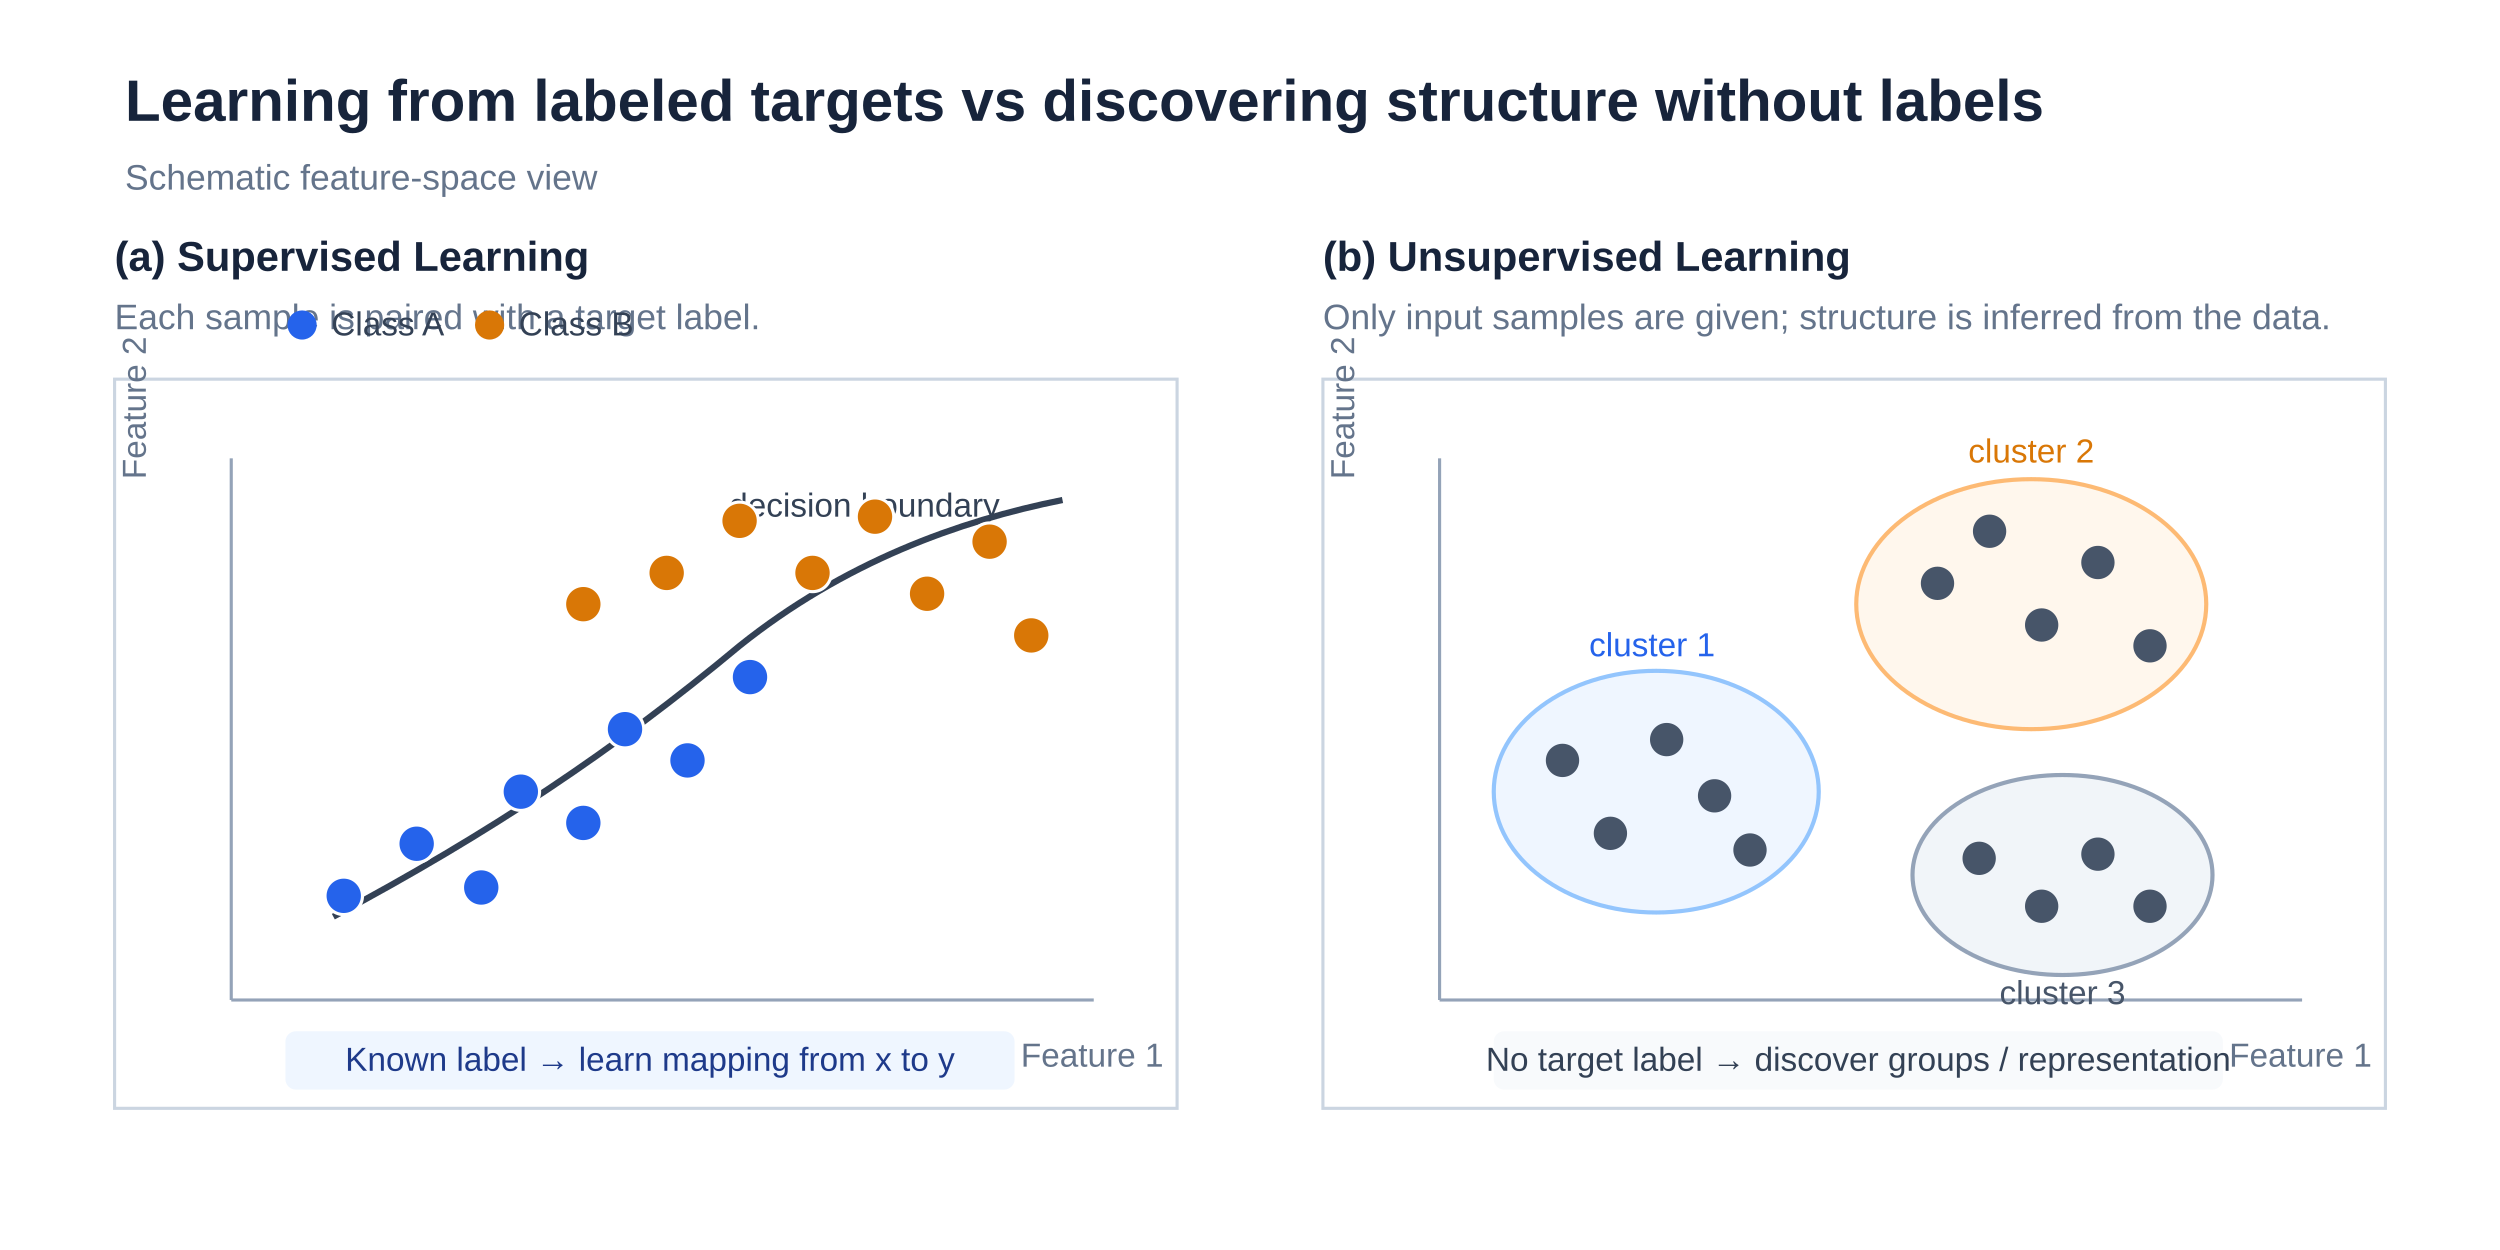
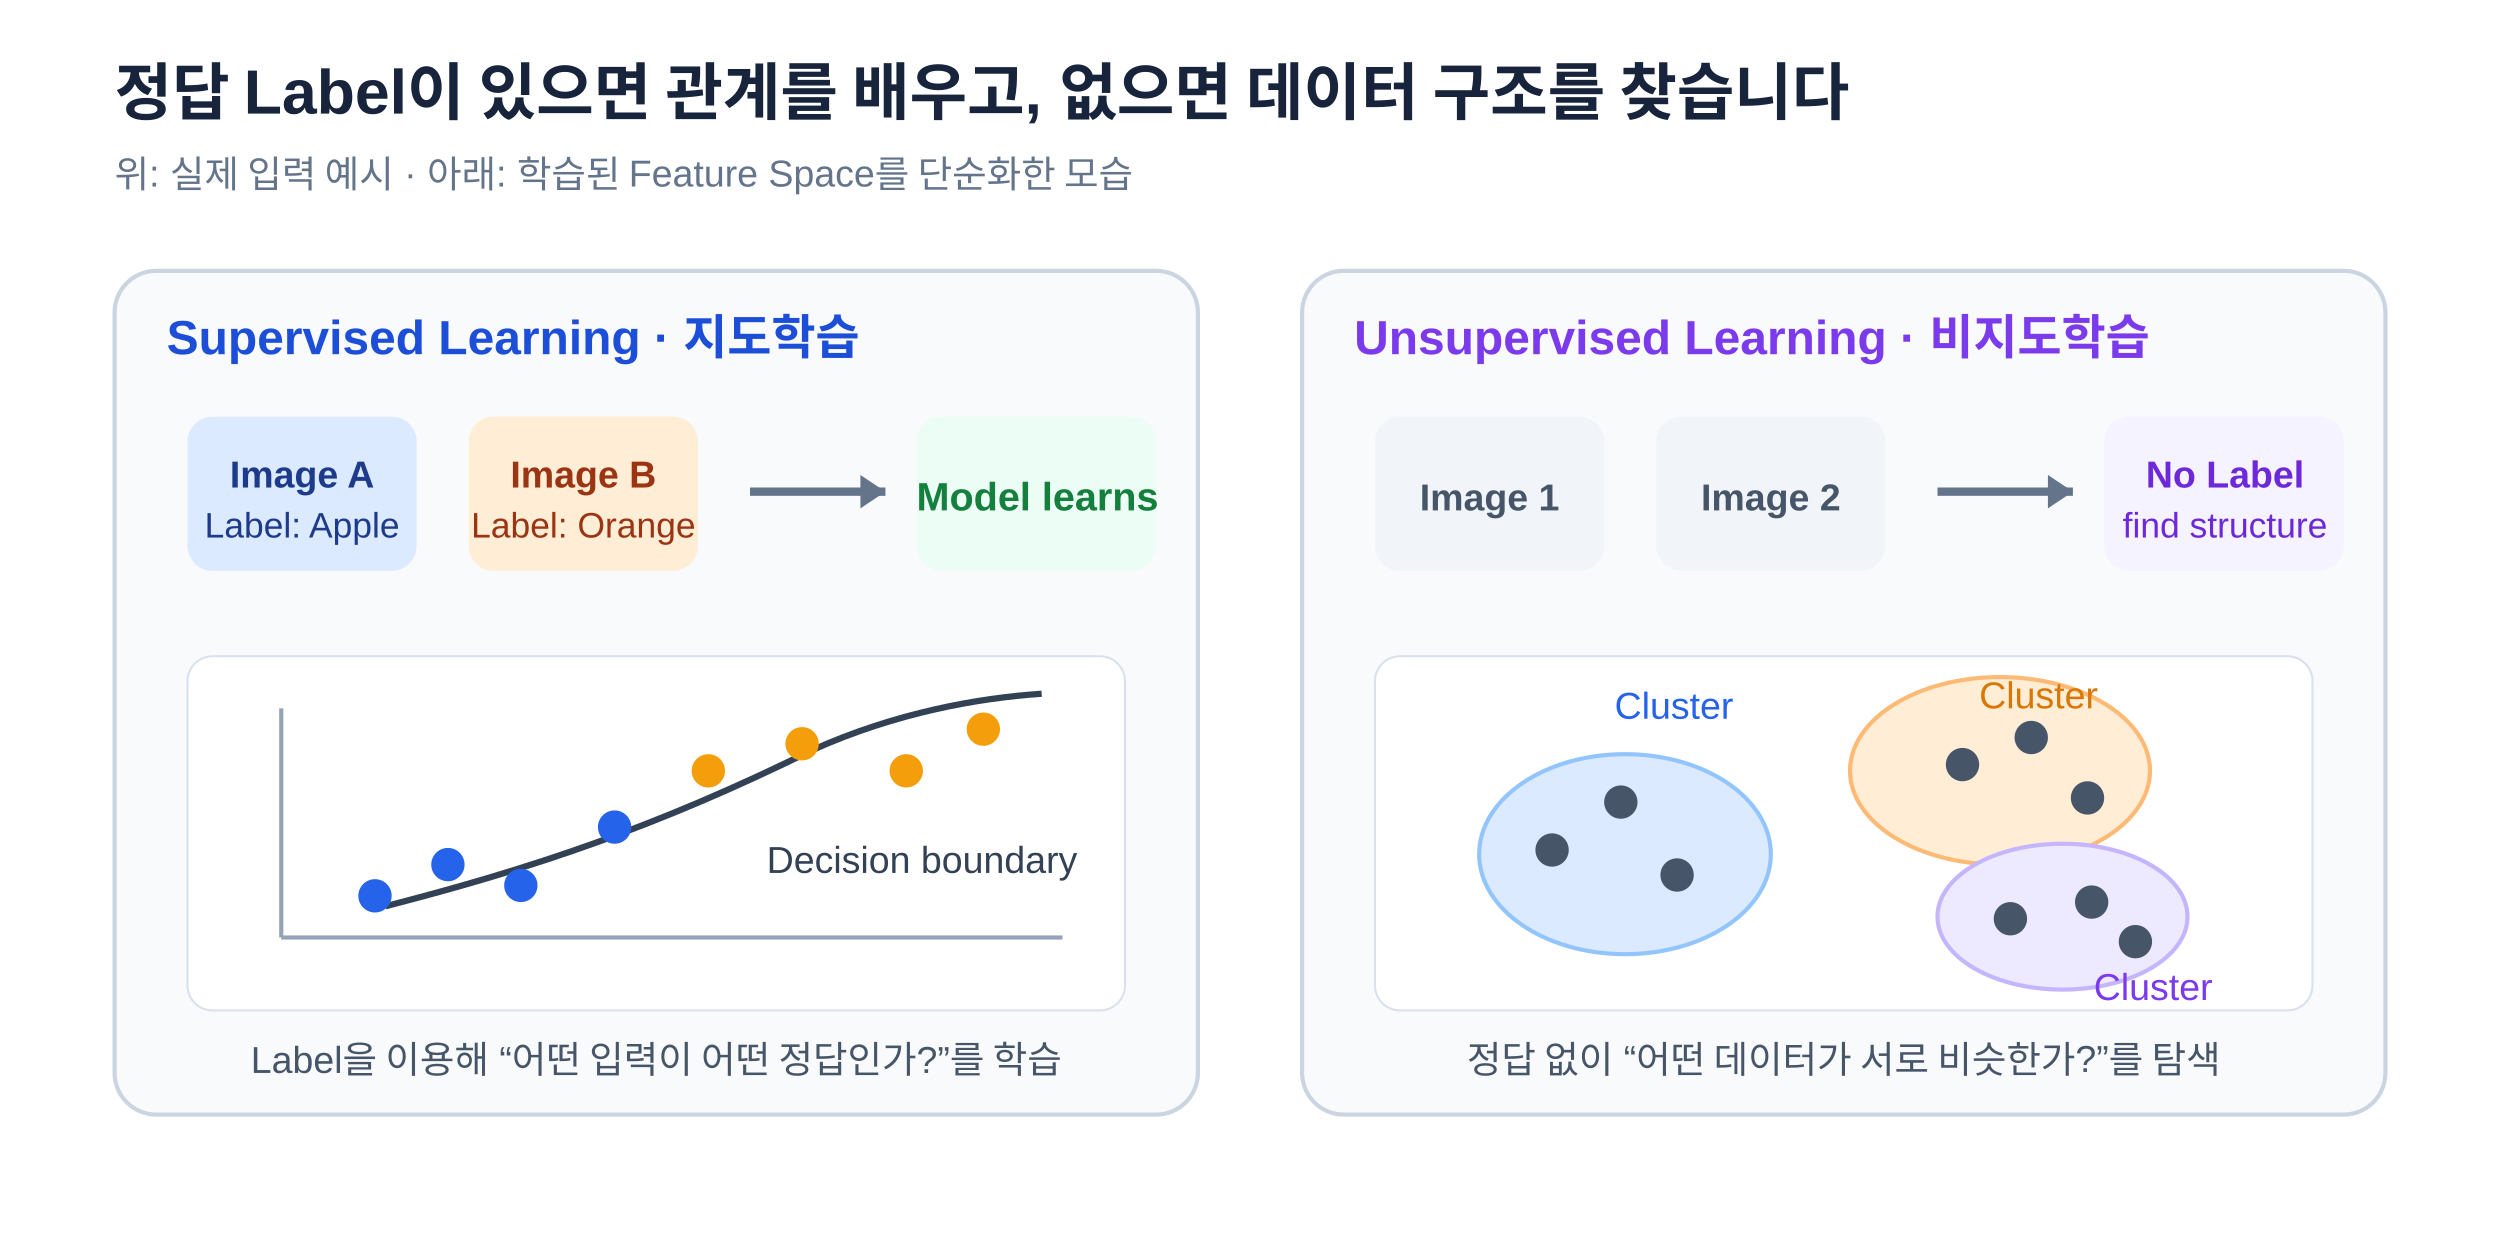
- <svg xmlns="http://www.w3.org/2000/svg" viewBox="0 0 1200 600" role="img" aria-label="Supervised learning and unsupervised learning comparison in paper-style feature space plots">
-   <rect width="1200" height="600" fill="#ffffff" />
-   <text x="60" y="58" font-family="Arial, sans-serif" font-size="28" font-weight="700" fill="#17243b">Learning from labeled targets vs discovering structure without labels</text>
-   <text x="60" y="91" font-family="Arial, sans-serif" font-size="17" fill="#64748b">Schematic feature-space view</text>
-   <g transform="translate(55,130)" font-family="Arial, sans-serif">
-     <text x="0" y="0" font-size="20" font-weight="700" fill="#17243b">(a) Supervised Learning</text>
-     <text x="0" y="28" font-size="17" fill="#64748b">Each sample is paired with a target label.</text>
-     <rect x="0" y="52" width="510" height="350" fill="#ffffff" stroke="#cbd5e1" stroke-width="1.5" />
-     <line x1="56" y1="350" x2="470" y2="350" stroke="#94a3b8" stroke-width="1.5" />
-     <line x1="56" y1="350" x2="56" y2="90" stroke="#94a3b8" stroke-width="1.5" />
-     <text x="435" y="382" font-size="16" fill="#64748b">Feature 1</text>
-     <text x="15" y="100" font-size="16" fill="#64748b" transform="rotate(-90 15 100)">Feature 2</text>
-     <path d="M105 310 C180 270 240 230 300 180 C350 140 405 120 455 110" fill="none" stroke="#334155" stroke-width="3" />
-     <text x="295" y="118" font-size="16" fill="#334155">decision boundary</text>
-     <g fill="#2563eb" stroke="#ffffff" stroke-width="1.5">
-       <circle cx="110" cy="300" r="9" />
-       <circle cx="145" cy="275" r="9" />
-       <circle cx="176" cy="296" r="9" />
-       <circle cx="195" cy="250" r="9" />
-       <circle cx="225" cy="265" r="9" />
-       <circle cx="245" cy="220" r="9" />
-       <circle cx="275" cy="235" r="9" />
-       <circle cx="305" cy="195" r="9" />
+ <svg xmlns="http://www.w3.org/2000/svg" viewBox="0 0 1200 600">
+   <rect width="1200" height="600" fill="#fff" />
+   <text x="55" y="55" font-family="Arial,sans-serif" font-size="30" font-weight="700" fill="#17243b">정답 Label이 있으면 관계를 배우고, 없으면 데이터 구조를 찾습니다</text>
+   <text x="55" y="90" font-family="Arial,sans-serif" font-size="18" fill="#64748b">위: 실제 입력 예시 · 아래: 학습된 Feature Space를 단순화한 모습</text>
+   <g font-family="Arial,sans-serif">
+     <g transform="translate(55 130)">
+       <rect width="520" height="405" rx="20" fill="#f8fafc" stroke="#cbd5e1" stroke-width="2" />
+       <text x="25" y="40" font-size="23" font-weight="700" fill="#1d4ed8">Supervised Learning · 지도학습</text>
+       <g transform="translate(35 70)">
+         <rect width="110" height="74" rx="12" fill="#dbeafe" />
+         <text x="55" y="34" text-anchor="middle" font-size="18" font-weight="700" fill="#1e3a8a">Image A</text>
+         <text x="55" y="58" text-anchor="middle" font-size="17" fill="#1e3a8a">Label: Apple</text>
+         <rect x="135" width="110" height="74" rx="12" fill="#ffedd5" />
+         <text x="190" y="34" text-anchor="middle" font-size="18" font-weight="700" fill="#9a3412">Image B</text>
+         <text x="190" y="58" text-anchor="middle" font-size="17" fill="#9a3412">Label: Orange</text>
+         <path d="M270 36H335" stroke="#64748b" stroke-width="4" />
+         <path d="M335 36l-12-8v16z" fill="#64748b" />
+         <rect x="350" width="115" height="74" rx="12" fill="#ecfdf5" />
+         <text x="408" y="45" text-anchor="middle" font-size="19" font-weight="700" fill="#15803d">Model learns</text>
+       </g>
+       <g transform="translate(35 185)">
+         <rect width="450" height="170" rx="12" fill="#fff" stroke="#d8e1ed" />
+         <line x1="45" y1="135" x2="420" y2="135" stroke="#94a3b8" stroke-width="2" />
+         <line x1="45" y1="135" x2="45" y2="25" stroke="#94a3b8" stroke-width="2" />
+         <path d="M95 120 C165 102 225 82 300 45 C340 27 380 20 410 18" fill="none" stroke="#334155" stroke-width="3" />
+         <g fill="#2563eb">
+           <circle cx="90" cy="115" r="8" />
+           <circle cx="125" cy="100" r="8" />
+           <circle cx="160" cy="110" r="8" />
+           <circle cx="205" cy="82" r="8" />
+         </g>
+         <g fill="#f59e0b">
+           <circle cx="250" cy="55" r="8" />
+           <circle cx="295" cy="42" r="8" />
+           <circle cx="345" cy="55" r="8" />
+           <circle cx="382" cy="35" r="8" />
+         </g>
+         <text x="278" y="104" font-size="18" fill="#334155">Decision boundary</text>
+       </g>
+       <text x="260" y="385" text-anchor="middle" font-size="18" fill="#475569">Label을 이용해 “어떤 입력이 어떤 정답인가?”를 학습</text>
    </g>
-     <g fill="#d97706" stroke="#ffffff" stroke-width="1.5">
-       <circle cx="225" cy="160" r="9" />
-       <circle cx="265" cy="145" r="9" />
-       <circle cx="300" cy="120" r="9" />
-       <circle cx="335" cy="145" r="9" />
-       <circle cx="365" cy="118" r="9" />
-       <circle cx="390" cy="155" r="9" />
-       <circle cx="420" cy="130" r="9" />
-       <circle cx="440" cy="175" r="9" />
+     <g transform="translate(625 130)">
+       <rect width="520" height="405" rx="20" fill="#f8fafc" stroke="#cbd5e1" stroke-width="2" />
+       <text x="25" y="40" font-size="23" font-weight="700" fill="#7c3aed">Unsupervised Learning · 비지도학습</text>
+       <g transform="translate(35 70)">
+         <rect width="110" height="74" rx="12" fill="#f1f5f9" />
+         <text x="55" y="45" text-anchor="middle" font-size="18" font-weight="700" fill="#475569">Image 1</text>
+         <rect x="135" width="110" height="74" rx="12" fill="#f1f5f9" />
+         <text x="190" y="45" text-anchor="middle" font-size="18" font-weight="700" fill="#475569">Image 2</text>
+         <path d="M270 36H335" stroke="#64748b" stroke-width="4" />
+         <path d="M335 36l-12-8v16z" fill="#64748b" />
+         <rect x="350" width="115" height="74" rx="12" fill="#f5f3ff" />
+         <text x="408" y="34" text-anchor="middle" font-size="18" font-weight="700" fill="#6d28d9">No Label</text>
+         <text x="408" y="58" text-anchor="middle" font-size="17" fill="#6d28d9">find structure</text>
+       </g>
+       <g transform="translate(35 185)">
+         <rect width="450" height="170" rx="12" fill="#fff" stroke="#d8e1ed" />
+         <ellipse cx="120" cy="95" rx="70" ry="48" fill="#dbeafe" stroke="#93c5fd" stroke-width="2" />
+         <ellipse cx="300" cy="55" rx="72" ry="45" fill="#ffedd5" stroke="#fdba74" stroke-width="2" />
+         <ellipse cx="330" cy="125" rx="60" ry="35" fill="#ede9fe" stroke="#c4b5fd" stroke-width="2" />
+         <g fill="#475569">
+           <circle cx="85" cy="93" r="8" />
+           <circle cx="118" cy="70" r="8" />
+           <circle cx="145" cy="105" r="8" />
+           <circle cx="282" cy="52" r="8" />
+           <circle cx="315" cy="39" r="8" />
+           <circle cx="342" cy="68" r="8" />
+           <circle cx="305" cy="126" r="8" />
+           <circle cx="344" cy="118" r="8" />
+           <circle cx="365" cy="137" r="8" />
+         </g>
+         <text x="115" y="30" font-size="18" fill="#2563eb">Cluster</text>
+         <text x="290" y="25" font-size="18" fill="#d97706">Cluster</text>
+         <text x="345" y="165" font-size="18" fill="#7c3aed">Cluster</text>
+       </g>
+       <text x="260" y="385" text-anchor="middle" font-size="18" fill="#475569">정답 없이 “어떤 데이터가 서로 비슷한가?”를 탐색</text>
    </g>
-     <g font-size="16" fill="#334155">
-       <circle cx="90" cy="26" r="7" fill="#2563eb" />
-       <text x="104" y="31">Class A</text>
-       <circle cx="180" cy="26" r="7" fill="#d97706" />
-       <text x="194" y="31">Class B</text>
-     </g>
-     <rect x="82" y="365" width="350" height="28" rx="5" fill="#eff6ff" />
-     <text x="257" y="384" text-anchor="middle" font-size="16" fill="#1e3a8a">Known label → learn mapping from x to y</text>
-   </g>
-   <g transform="translate(635,130)" font-family="Arial, sans-serif">
-     <text x="0" y="0" font-size="20" font-weight="700" fill="#17243b">(b) Unsupervised Learning</text>
-     <text x="0" y="28" font-size="17" fill="#64748b">Only input samples are given; structure is inferred from the data.</text>
-     <rect x="0" y="52" width="510" height="350" fill="#ffffff" stroke="#cbd5e1" stroke-width="1.5" />
-     <line x1="56" y1="350" x2="470" y2="350" stroke="#94a3b8" stroke-width="1.5" />
-     <line x1="56" y1="350" x2="56" y2="90" stroke="#94a3b8" stroke-width="1.5" />
-     <text x="435" y="382" font-size="16" fill="#64748b">Feature 1</text>
-     <text x="15" y="100" font-size="16" fill="#64748b" transform="rotate(-90 15 100)">Feature 2</text>
-     <ellipse cx="160" cy="250" rx="78" ry="58" fill="#eff6ff" stroke="#93c5fd" stroke-width="2" />
-     <ellipse cx="340" cy="160" rx="84" ry="60" fill="#fff7ed" stroke="#fdba74" stroke-width="2" />
-     <ellipse cx="355" cy="290" rx="72" ry="48" fill="#f1f5f9" stroke="#94a3b8" stroke-width="2" />
-     <g fill="#475569">
-       <circle cx="115" cy="235" r="8" />
-       <circle cx="138" cy="270" r="8" />
-       <circle cx="165" cy="225" r="8" />
-       <circle cx="188" cy="252" r="8" />
-       <circle cx="205" cy="278" r="8" />
-       <circle cx="295" cy="150" r="8" />
-       <circle cx="320" cy="125" r="8" />
-       <circle cx="345" cy="170" r="8" />
-       <circle cx="372" cy="140" r="8" />
-       <circle cx="397" cy="180" r="8" />
-       <circle cx="315" cy="282" r="8" />
-       <circle cx="345" cy="305" r="8" />
-       <circle cx="372" cy="280" r="8" />
-       <circle cx="397" cy="305" r="8" />
-     </g>
-     <text x="158" y="185" text-anchor="middle" font-size="16" fill="#2563eb">cluster 1</text>
-     <text x="340" y="92" text-anchor="middle" font-size="16" fill="#d97706">cluster 2</text>
-     <text x="355" y="352" text-anchor="middle" font-size="16" fill="#475569">cluster 3</text>
-     <rect x="82" y="365" width="350" height="28" rx="5" fill="#f8fafc" />
-     <text x="257" y="384" text-anchor="middle" font-size="16" fill="#334155">No target label → discover groups / representation</text>
  </g>
</svg>
